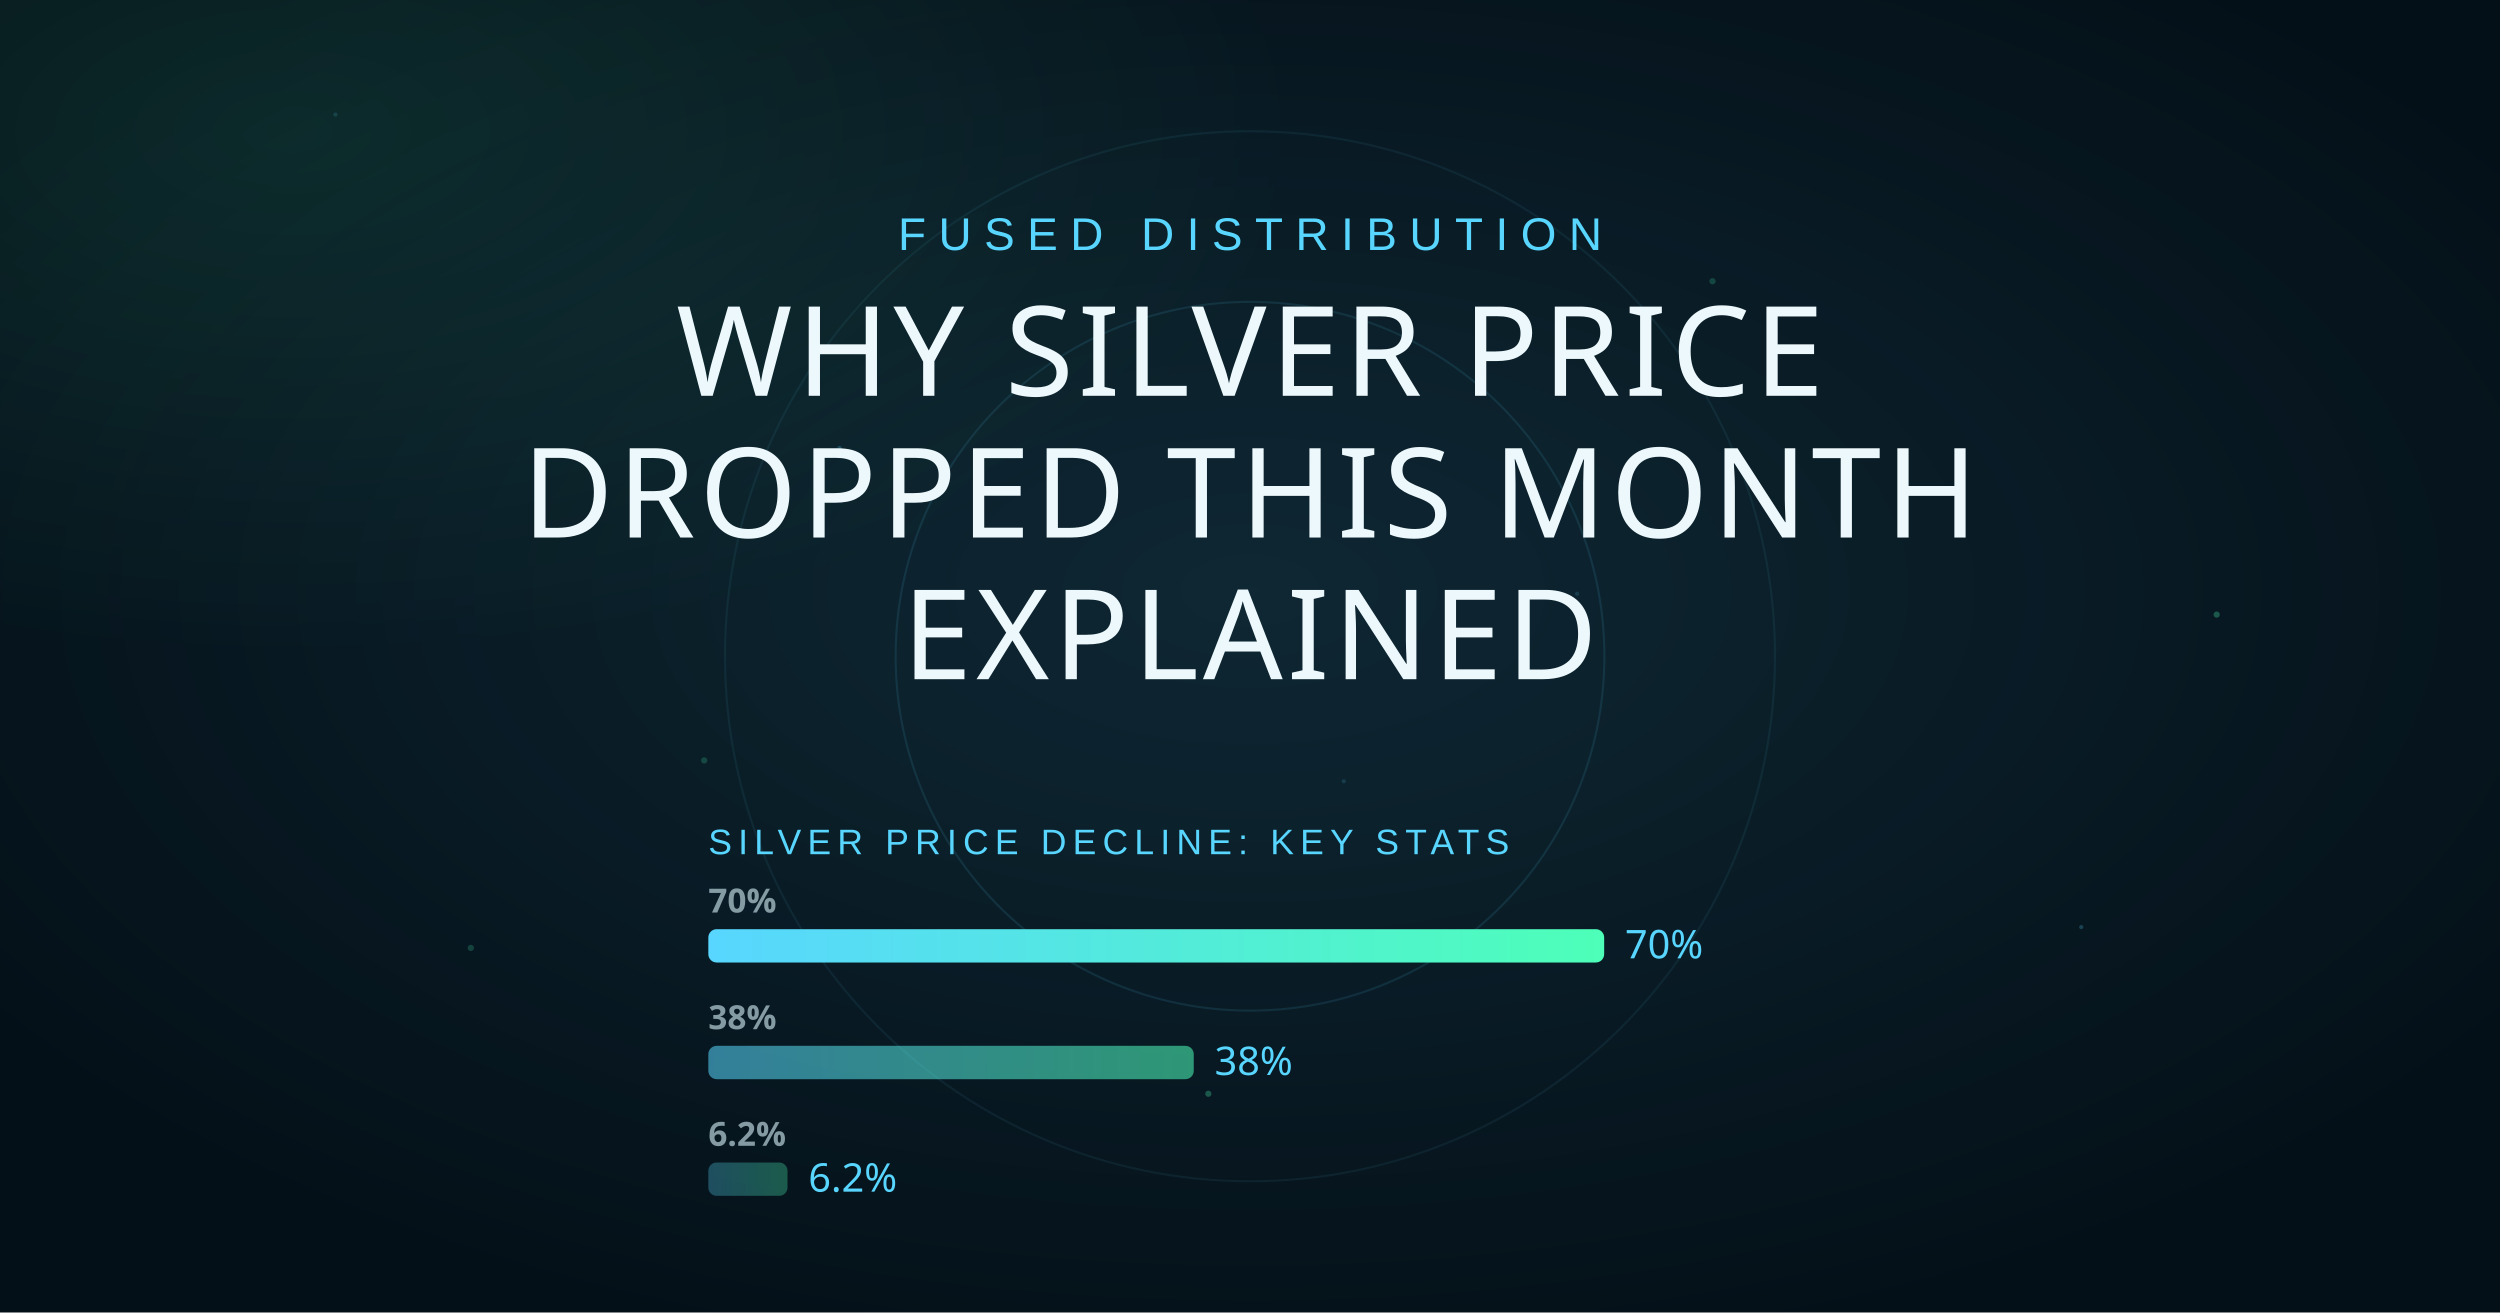
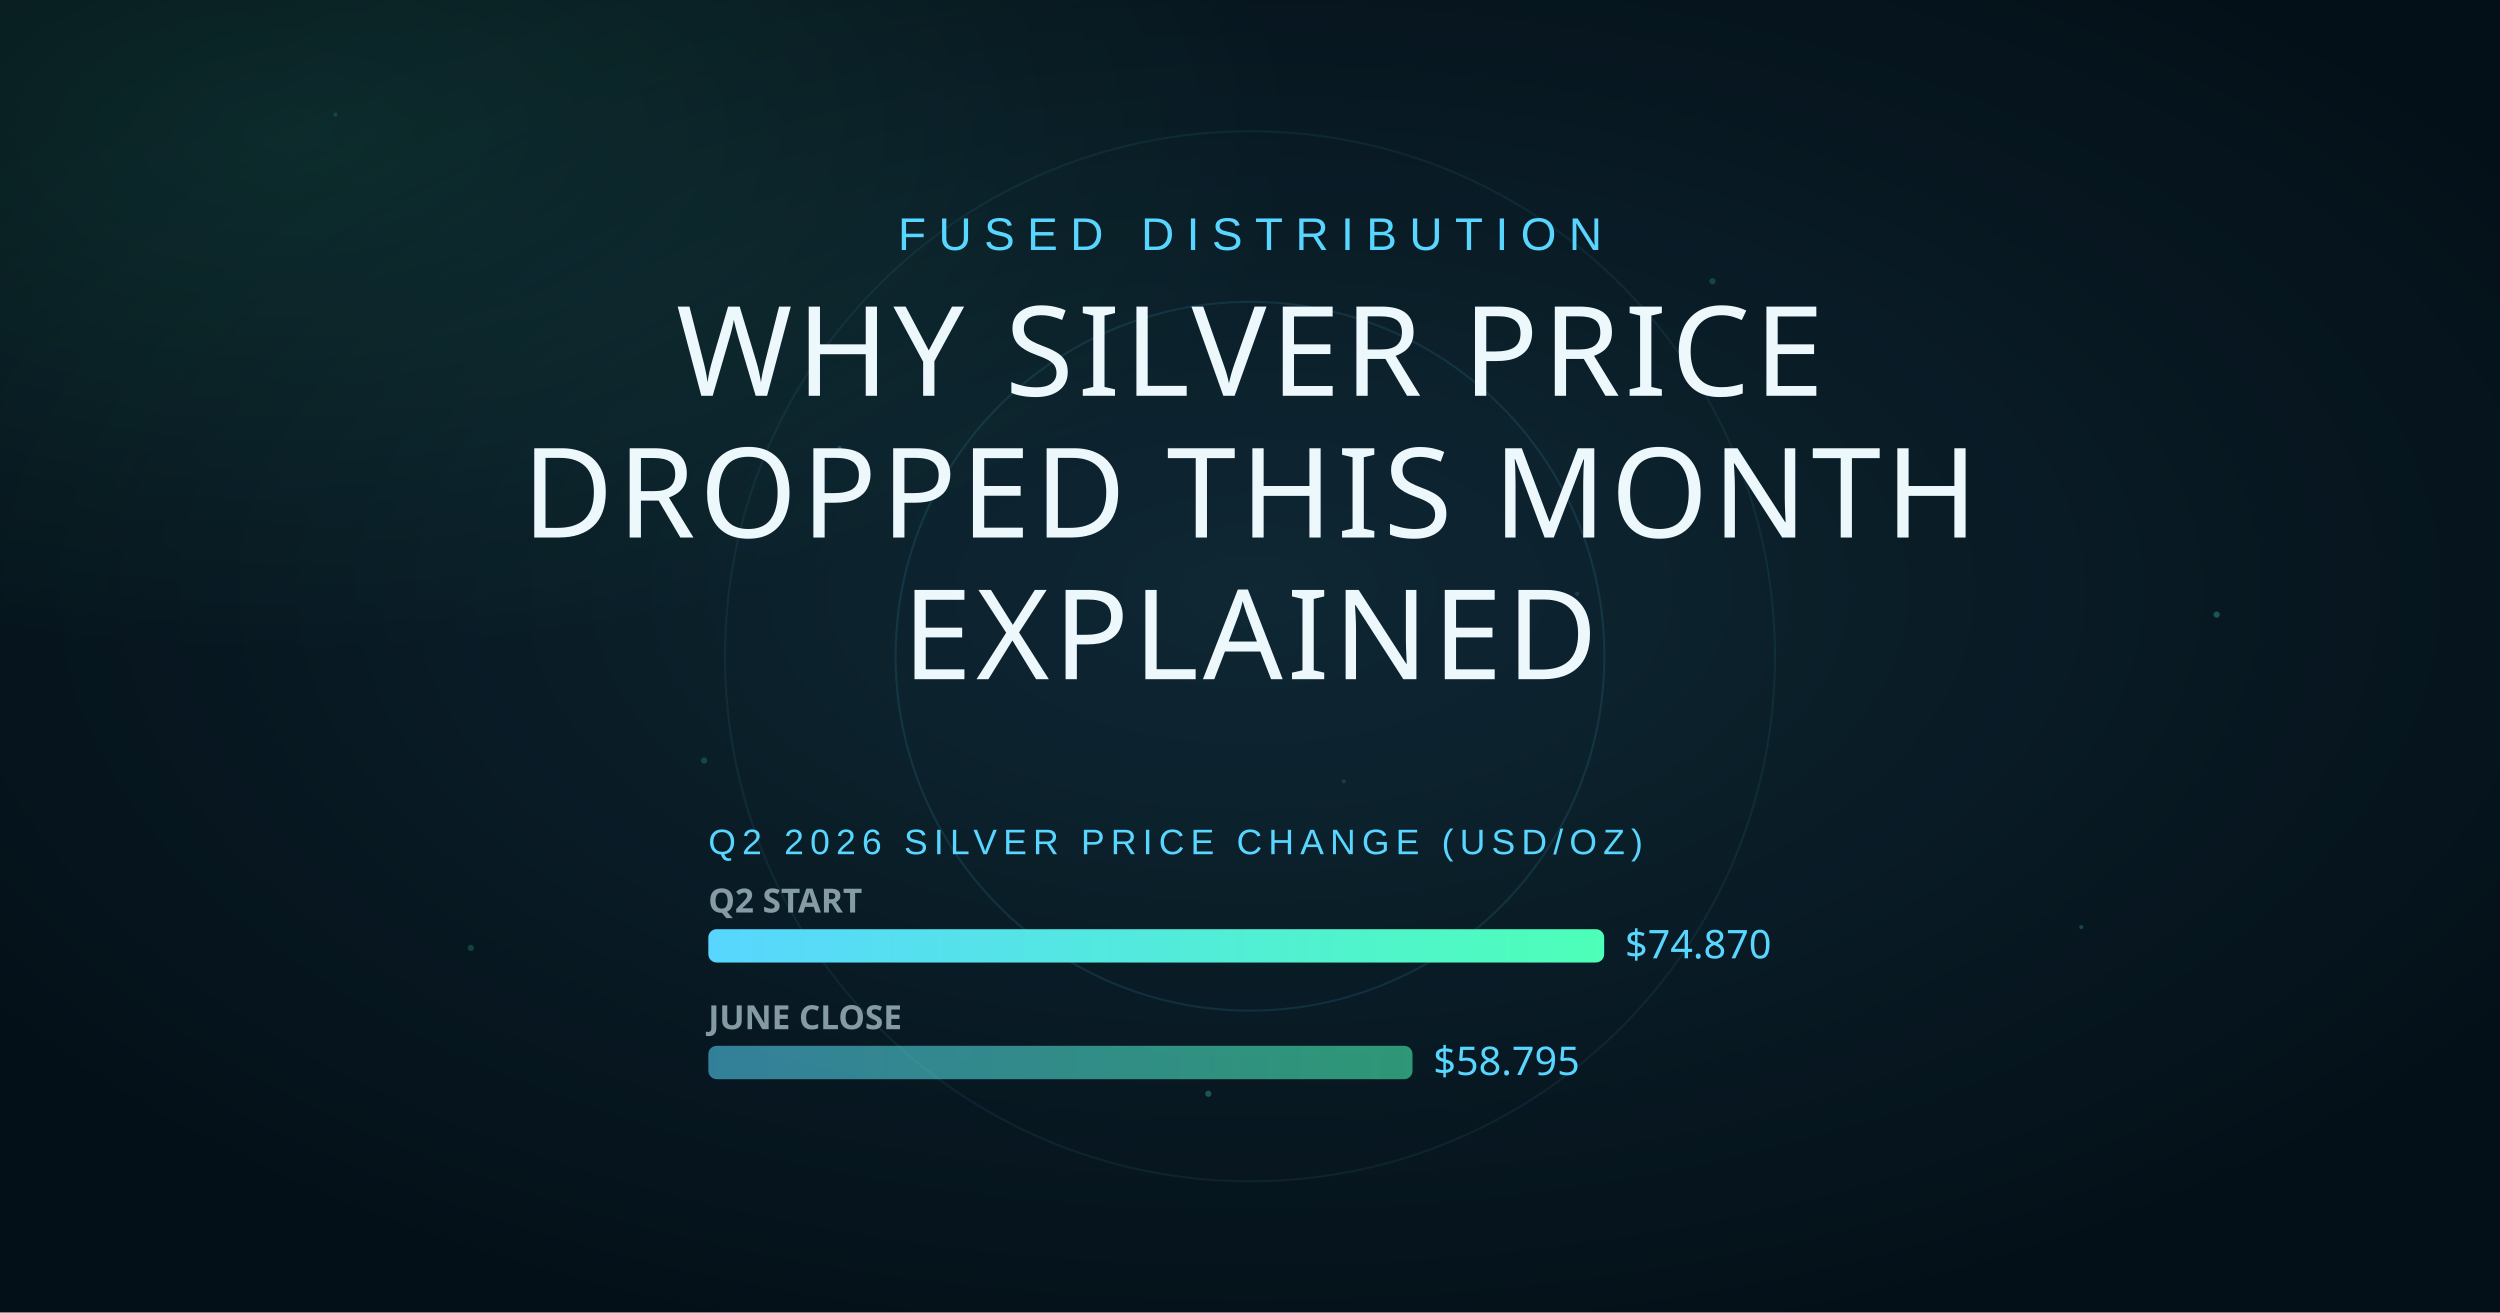
<svg xmlns="http://www.w3.org/2000/svg" width="1200" height="630" viewBox="0 0 1200 630">
  <rect width="1200" height="630" fill="#041018" />
  <radialGradient id="g1" cx="50%" cy="45%" r="60%">
    <stop offset="0%" stop-color="#58d6ff" stop-opacity="0.12" />
    <stop offset="100%" stop-color="#58d6ff" stop-opacity="0" />
  </radialGradient>
  <radialGradient id="g2" cx="12%" cy="10%" r="40%">
    <stop offset="0%" stop-color="#4dffb8" stop-opacity="0.10" />
    <stop offset="100%" stop-color="#4dffb8" stop-opacity="0" />
  </radialGradient>
  <rect width="1200" height="630" fill="url(#g1)" />
  <rect width="1200" height="630" fill="url(#g2)" />
  <circle cx="600" cy="315" r="252" fill="none" stroke="#58d6ff" stroke-opacity="0.07" />
  <circle cx="600" cy="315" r="170.1" fill="none" stroke="#58d6ff" stroke-opacity="0.11" />
  <circle cx="757" cy="285" r="1" fill="#58d6ff" opacity="0.15" />
  <circle cx="338" cy="365" r="1.5" fill="#4dffb8" opacity="0.19" />
  <circle cx="999" cy="445" r="1" fill="#58d6ff" opacity="0.23" />
  <circle cx="580" cy="525" r="1.5" fill="#4dffb8" opacity="0.27" />
  <circle cx="161" cy="55" r="1" fill="#58d6ff" opacity="0.15" />
  <circle cx="822" cy="135" r="1.5" fill="#4dffb8" opacity="0.19" />
  <circle cx="403" cy="215" r="1" fill="#58d6ff" opacity="0.23" />
  <circle cx="1064" cy="295" r="1.5" fill="#4dffb8" opacity="0.27" />
  <circle cx="645" cy="375" r="1" fill="#58d6ff" opacity="0.15" />
  <circle cx="226" cy="455" r="1.5" fill="#4dffb8" opacity="0.19" />
  <text x="600" y="120" font-family="Arial, sans-serif" font-size="22" fill="#58d6ff" text-anchor="middle" letter-spacing="6">FUSED DISTRIBUTION</text>
  <text x="600" y="190" font-family="Impact, Haettenschweiler, sans-serif" font-size="60" fill="#ecf8fb" text-anchor="middle" letter-spacing="2">WHY SILVER PRICE</text>
  <text x="600" y="258" font-family="Impact, Haettenschweiler, sans-serif" font-size="60" fill="#ecf8fb" text-anchor="middle" letter-spacing="2">DROPPED THIS MONTH</text>
  <text x="600" y="326" font-family="Impact, Haettenschweiler, sans-serif" font-size="60" fill="#ecf8fb" text-anchor="middle" letter-spacing="2">EXPLAINED</text>
-   <text x="340" y="410" font-family="Arial, sans-serif" font-size="17" fill="#58d6ff" letter-spacing="3">SILVER PRICE DECLINE: KEY STATS</text>
+   <text x="340" y="410" font-family="Arial, sans-serif" font-size="17" fill="#58d6ff" letter-spacing="3">Q2 2026 SILVER PRICE CHANGE (USD/OZ)</text>
  <linearGradient id="hbar" x1="0" y1="0" x2="1" y2="0">
    <stop offset="0%" stop-color="#58d6ff" />
    <stop offset="100%" stop-color="#4dffb8" />
  </linearGradient>
-   <text x="340" y="438" font-family="Trebuchet MS, sans-serif" font-size="16" font-weight="700" fill="rgba(175,198,207,0.75)">70%</text>
+   <text x="340" y="438" font-family="Trebuchet MS, sans-serif" font-size="16" font-weight="700" fill="rgba(175,198,207,0.75)">Q2 START</text>
  <rect x="340" y="446" width="430" height="16" rx="4" fill="url(#hbar)" opacity="1" />
-   <text x="780" y="460" font-family="Impact, sans-serif" font-size="19" fill="#58d6ff">70%</text>
-   <text x="340" y="494" font-family="Trebuchet MS, sans-serif" font-size="16" font-weight="700" fill="rgba(175,198,207,0.75)">38%</text>
-   <rect x="340" y="502" width="233" height="16" rx="4" fill="url(#hbar)" opacity="0.55" />
-   <text x="583" y="516" font-family="Impact, sans-serif" font-size="19" fill="#58d6ff">38%</text>
-   <text x="340" y="550" font-family="Trebuchet MS, sans-serif" font-size="16" font-weight="700" fill="rgba(175,198,207,0.75)">6.2%</text>
-   <rect x="340" y="558" width="38" height="16" rx="4" fill="url(#hbar)" opacity="0.3" />
-   <text x="388" y="572" font-family="Impact, sans-serif" font-size="19" fill="#58d6ff">6.2%</text>
+   <text x="780" y="460" font-family="Impact, sans-serif" font-size="19" fill="#58d6ff">$74.870</text>
+   <text x="340" y="494" font-family="Trebuchet MS, sans-serif" font-size="16" font-weight="700" fill="rgba(175,198,207,0.75)">JUNE CLOSE</text>
+   <rect x="340" y="502" width="338" height="16" rx="4" fill="url(#hbar)" opacity="0.55" />
+   <text x="688" y="516" font-family="Impact, sans-serif" font-size="19" fill="#58d6ff">$58.795</text>
</svg>
